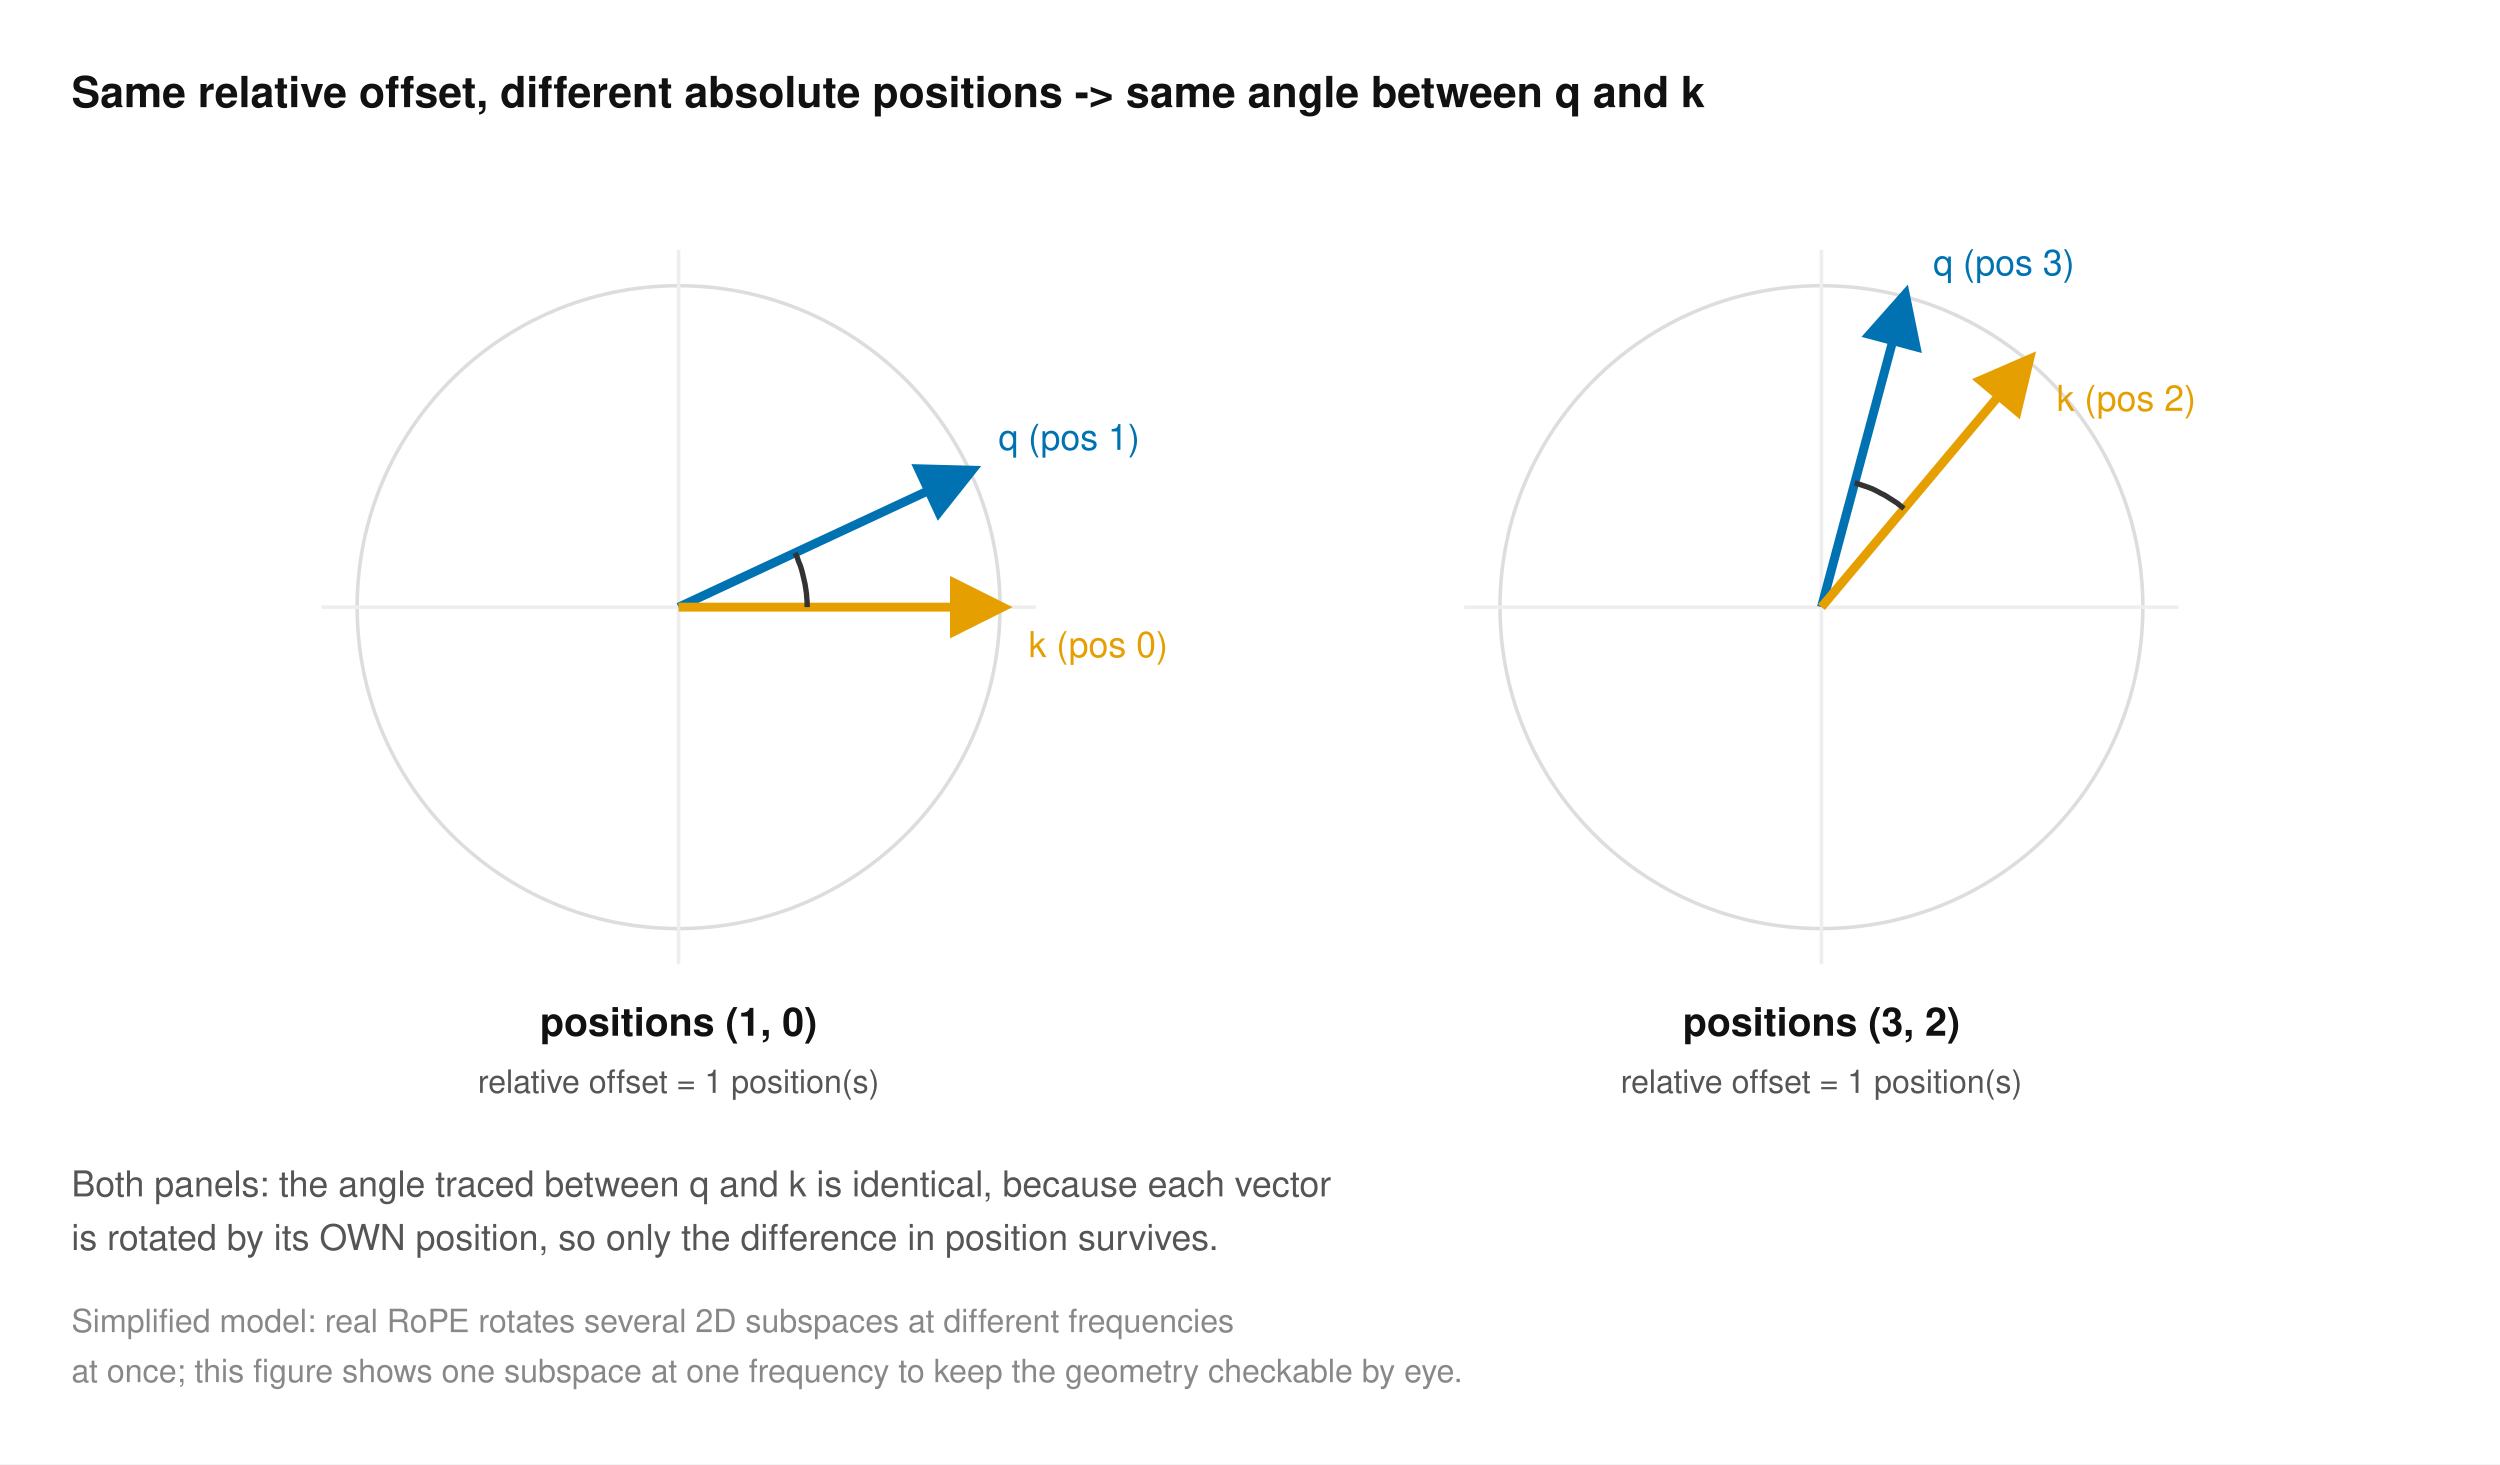
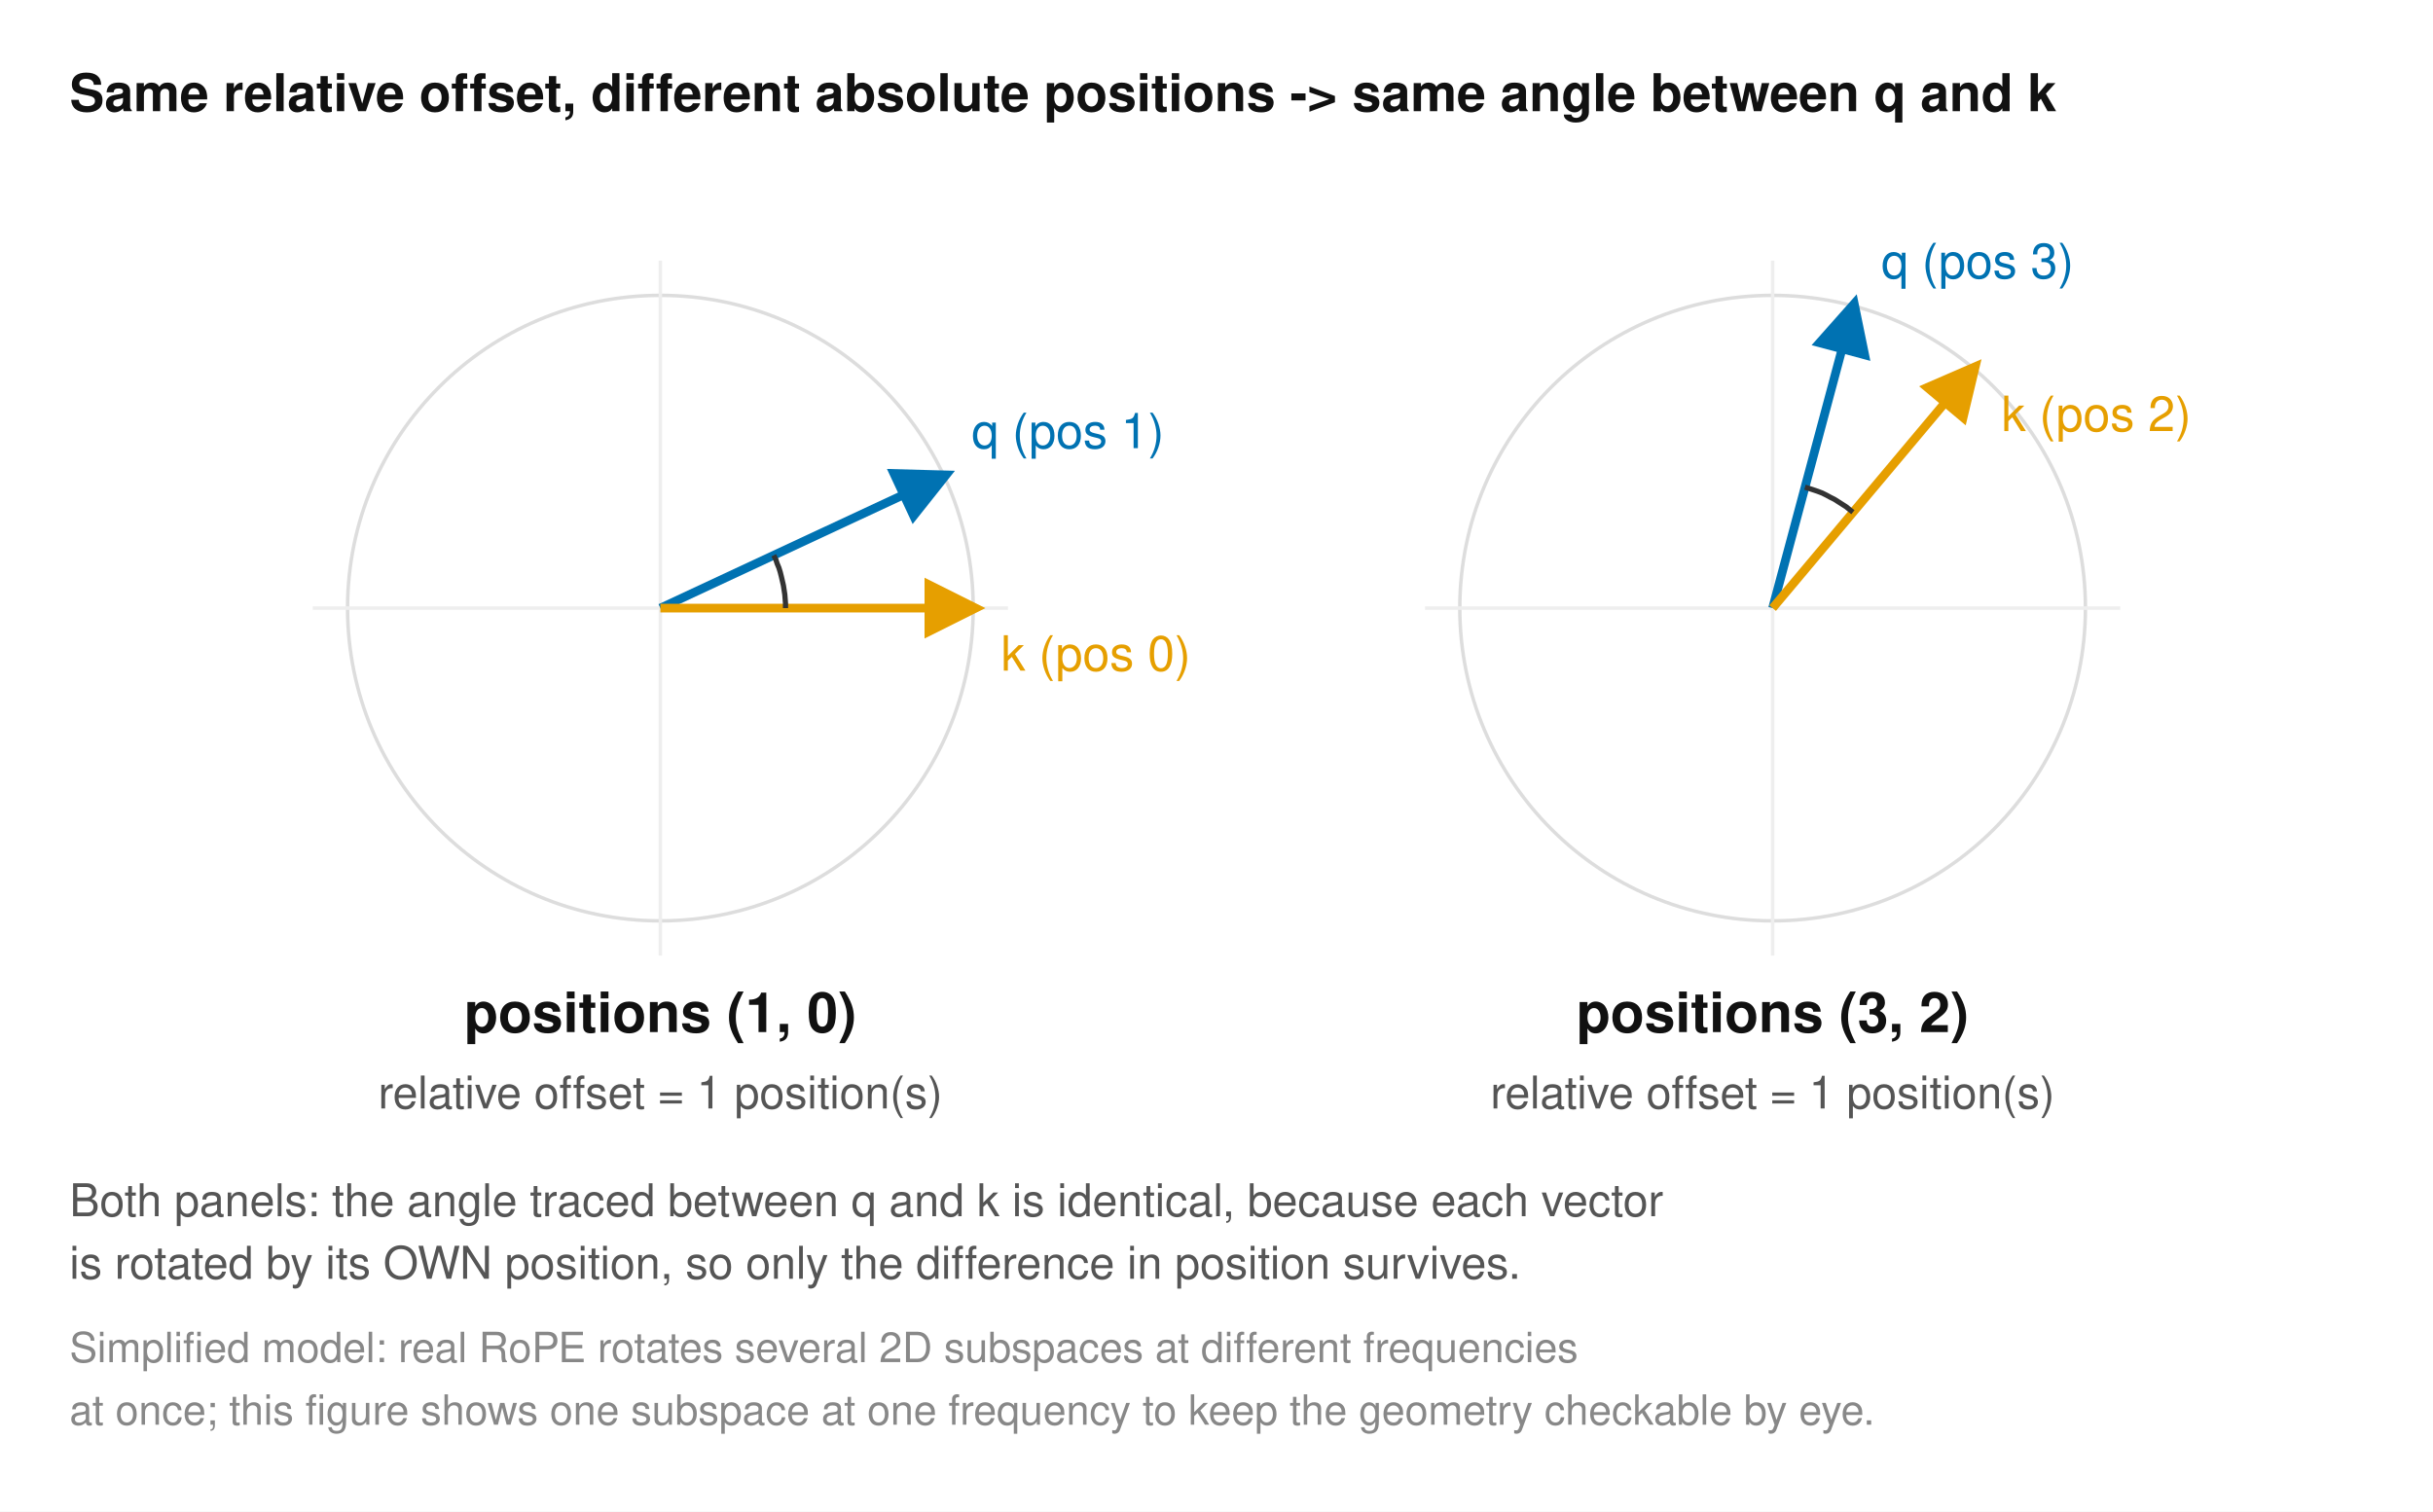
- <svg xmlns="http://www.w3.org/2000/svg" width="700" height="410" viewBox="0 0 700 410">
+ <svg xmlns="http://www.w3.org/2000/svg" width="700" height="435" viewBox="0 0 700 435">
  <defs>
    <marker id="arrow-0072B2" viewBox="0 0 10 10" refX="8" refY="5" markerWidth="7" markerHeight="7" orient="auto-start-reverse">
      <path d="M0,0 L10,5 L0,10 z" fill="#0072B2" />
    </marker>
    <marker id="arrow-E69F00" viewBox="0 0 10 10" refX="8" refY="5" markerWidth="7" markerHeight="7" orient="auto-start-reverse">
      <path d="M0,0 L10,5 L0,10 z" fill="#E69F00" />
    </marker>
  </defs>
-   <rect x="0" y="0" width="700" height="410" fill="#ffffff" />
-   <text x="20" y="30" font-family="Helvetica, Arial, sans-serif" font-size="12" font-weight="bold" fill="#111111" text-anchor="start">Same relative offset, different absolute positions -&gt; same angle between q and k</text>
-   <circle cx="190" cy="170" r="90" fill="none" stroke="#dddddd" stroke-width="1" />
-   <line x1="90" y1="170" x2="290" y2="170" stroke="#eeeeee" stroke-width="1" />
-   <line x1="190" y1="70" x2="190" y2="270" stroke="#eeeeee" stroke-width="1" />
-   <line x1="190" y1="170" x2="271.568" y2="131.964" stroke="#0072B2" stroke-width="2.5" marker-end="url(#arrow-0072B2)" />
-   <line x1="190" y1="170" x2="280.0" y2="170.0" stroke="#E69F00" stroke-width="2.5" marker-end="url(#arrow-E69F00)" />
-   <text x="279.568" y="125.964" font-family="Helvetica, Arial, sans-serif" font-size="10" font-weight="normal" fill="#0072B2" text-anchor="start">q (pos 1)</text>
-   <text x="288.0" y="184.0" font-family="Helvetica, Arial, sans-serif" font-size="10" font-weight="normal" fill="#E69F00" text-anchor="start">k (pos 0)</text>
-   <path d="M 222.6,154.8 L 223.2,156.0 L 223.6,157.2 L 224.1,158.4 L 224.5,159.7 L 224.8,160.9 L 225.1,162.2 L 225.4,163.5 L 225.6,164.8 L 225.8,166.1 L 225.9,167.4 L 226.0,168.7 L 226.0,170.0" fill="none" stroke="#333333" stroke-width="1.5" />
-   <text x="190" y="290" font-family="Helvetica, Arial, sans-serif" font-size="11" font-weight="bold" fill="#111111" text-anchor="middle">positions (1, 0)</text>
-   <text x="190" y="306" font-family="Helvetica, Arial, sans-serif" font-size="9" font-weight="normal" fill="#555555" text-anchor="middle">relative offset = 1 position(s)</text>
-   <circle cx="510" cy="170" r="90" fill="none" stroke="#dddddd" stroke-width="1" />
-   <line x1="410" y1="170" x2="610" y2="170" stroke="#eeeeee" stroke-width="1" />
-   <line x1="510" y1="70" x2="510" y2="270" stroke="#eeeeee" stroke-width="1" />
-   <line x1="510" y1="170" x2="533.294" y2="83.067" stroke="#0072B2" stroke-width="2.5" marker-end="url(#arrow-0072B2)" />
-   <line x1="510" y1="170" x2="567.851" y2="101.056" stroke="#E69F00" stroke-width="2.5" marker-end="url(#arrow-E69F00)" />
-   <text x="541.294" y="77.067" font-family="Helvetica, Arial, sans-serif" font-size="10" font-weight="normal" fill="#0072B2" text-anchor="start">q (pos 3)</text>
-   <text x="575.851" y="115.056" font-family="Helvetica, Arial, sans-serif" font-size="10" font-weight="normal" fill="#E69F00" text-anchor="start">k (pos 2)</text>
-   <path d="M 519.3,135.2 L 520.6,135.6 L 521.8,136.0 L 523.0,136.4 L 524.3,136.9 L 525.5,137.5 L 526.6,138.1 L 527.8,138.7 L 528.9,139.4 L 530.0,140.1 L 531.1,140.8 L 532.1,141.6 L 533.1,142.4" fill="none" stroke="#333333" stroke-width="1.5" />
-   <text x="510" y="290" font-family="Helvetica, Arial, sans-serif" font-size="11" font-weight="bold" fill="#111111" text-anchor="middle">positions (3, 2)</text>
-   <text x="510" y="306" font-family="Helvetica, Arial, sans-serif" font-size="9" font-weight="normal" fill="#555555" text-anchor="middle">relative offset = 1 position(s)</text>
-   <text x="20" y="335" font-family="Helvetica, Arial, sans-serif" font-size="10" font-weight="normal" fill="#555555" text-anchor="start">Both panels: the angle traced between q and k is identical, because each vector</text>
-   <text x="20" y="350" font-family="Helvetica, Arial, sans-serif" font-size="10" font-weight="normal" fill="#555555" text-anchor="start">is rotated by its OWN position, so only the difference in position survives.</text>
-   <text x="20" y="373" font-family="Helvetica, Arial, sans-serif" font-size="9" font-weight="normal" fill="#888888" text-anchor="start">Simplified model: real RoPE rotates several 2D subspaces at different frequencies</text>
-   <text x="20" y="387" font-family="Helvetica, Arial, sans-serif" font-size="9" font-weight="normal" fill="#888888" text-anchor="start">at once; this figure shows one subspace at one frequency to keep the geometry checkable by eye.</text>
+   <rect x="0" y="0" width="700" height="435" fill="#ffffff" />
+   <text x="20" y="32" font-family="Helvetica, Arial, sans-serif" font-size="15" font-weight="bold" fill="#111111" text-anchor="start">Same relative offset, different absolute positions -&gt; same angle between q and k</text>
+   <circle cx="190" cy="175" r="90" fill="none" stroke="#dddddd" stroke-width="1" />
+   <line x1="90" y1="175" x2="290" y2="175" stroke="#eeeeee" stroke-width="1" />
+   <line x1="190" y1="75" x2="190" y2="275" stroke="#eeeeee" stroke-width="1" />
+   <line x1="190" y1="175" x2="271.568" y2="136.964" stroke="#0072B2" stroke-width="2.5" marker-end="url(#arrow-0072B2)" />
+   <line x1="190" y1="175" x2="280.0" y2="175.0" stroke="#E69F00" stroke-width="2.5" marker-end="url(#arrow-E69F00)" />
+   <text x="279.568" y="128.964" font-family="Helvetica, Arial, sans-serif" font-size="14" font-weight="normal" fill="#0072B2" text-anchor="start">q (pos 1)</text>
+   <text x="288.0" y="193.0" font-family="Helvetica, Arial, sans-serif" font-size="14" font-weight="normal" fill="#E69F00" text-anchor="start">k (pos 0)</text>
+   <path d="M 222.6,159.8 L 223.2,161.0 L 223.6,162.2 L 224.1,163.4 L 224.5,164.7 L 224.8,165.9 L 225.1,167.2 L 225.4,168.5 L 225.6,169.8 L 225.8,171.1 L 225.9,172.4 L 226.0,173.7 L 226.0,175.0" fill="none" stroke="#333333" stroke-width="1.5" />
+   <text x="190" y="297" font-family="Helvetica, Arial, sans-serif" font-size="16" font-weight="bold" fill="#111111" text-anchor="middle">positions (1, 0)</text>
+   <text x="190" y="319" font-family="Helvetica, Arial, sans-serif" font-size="13" font-weight="normal" fill="#555555" text-anchor="middle">relative offset = 1 position(s)</text>
+   <circle cx="510" cy="175" r="90" fill="none" stroke="#dddddd" stroke-width="1" />
+   <line x1="410" y1="175" x2="610" y2="175" stroke="#eeeeee" stroke-width="1" />
+   <line x1="510" y1="75" x2="510" y2="275" stroke="#eeeeee" stroke-width="1" />
+   <line x1="510" y1="175" x2="533.294" y2="88.067" stroke="#0072B2" stroke-width="2.5" marker-end="url(#arrow-0072B2)" />
+   <line x1="510" y1="175" x2="567.851" y2="106.056" stroke="#E69F00" stroke-width="2.5" marker-end="url(#arrow-E69F00)" />
+   <text x="541.294" y="80.067" font-family="Helvetica, Arial, sans-serif" font-size="14" font-weight="normal" fill="#0072B2" text-anchor="start">q (pos 3)</text>
+   <text x="575.851" y="124.056" font-family="Helvetica, Arial, sans-serif" font-size="14" font-weight="normal" fill="#E69F00" text-anchor="start">k (pos 2)</text>
+   <path d="M 519.3,140.2 L 520.6,140.6 L 521.8,141.0 L 523.0,141.4 L 524.3,141.9 L 525.5,142.5 L 526.6,143.1 L 527.8,143.7 L 528.9,144.4 L 530.0,145.1 L 531.1,145.8 L 532.1,146.6 L 533.1,147.4" fill="none" stroke="#333333" stroke-width="1.5" />
+   <text x="510" y="297" font-family="Helvetica, Arial, sans-serif" font-size="16" font-weight="bold" fill="#111111" text-anchor="middle">positions (3, 2)</text>
+   <text x="510" y="319" font-family="Helvetica, Arial, sans-serif" font-size="13" font-weight="normal" fill="#555555" text-anchor="middle">relative offset = 1 position(s)</text>
+   <text x="20" y="350" font-family="Helvetica, Arial, sans-serif" font-size="13" font-weight="normal" fill="#555555" text-anchor="start">Both panels: the angle traced between q and k is identical, because each vector</text>
+   <text x="20" y="368" font-family="Helvetica, Arial, sans-serif" font-size="13" font-weight="normal" fill="#555555" text-anchor="start">is rotated by its OWN position, so only the difference in position survives.</text>
+   <text x="20" y="392" font-family="Helvetica, Arial, sans-serif" font-size="12" font-weight="normal" fill="#888888" text-anchor="start">Simplified model: real RoPE rotates several 2D subspaces at different frequencies</text>
+   <text x="20" y="410" font-family="Helvetica, Arial, sans-serif" font-size="12" font-weight="normal" fill="#888888" text-anchor="start">at once; this figure shows one subspace at one frequency to keep the geometry checkable by eye.</text>
</svg>
